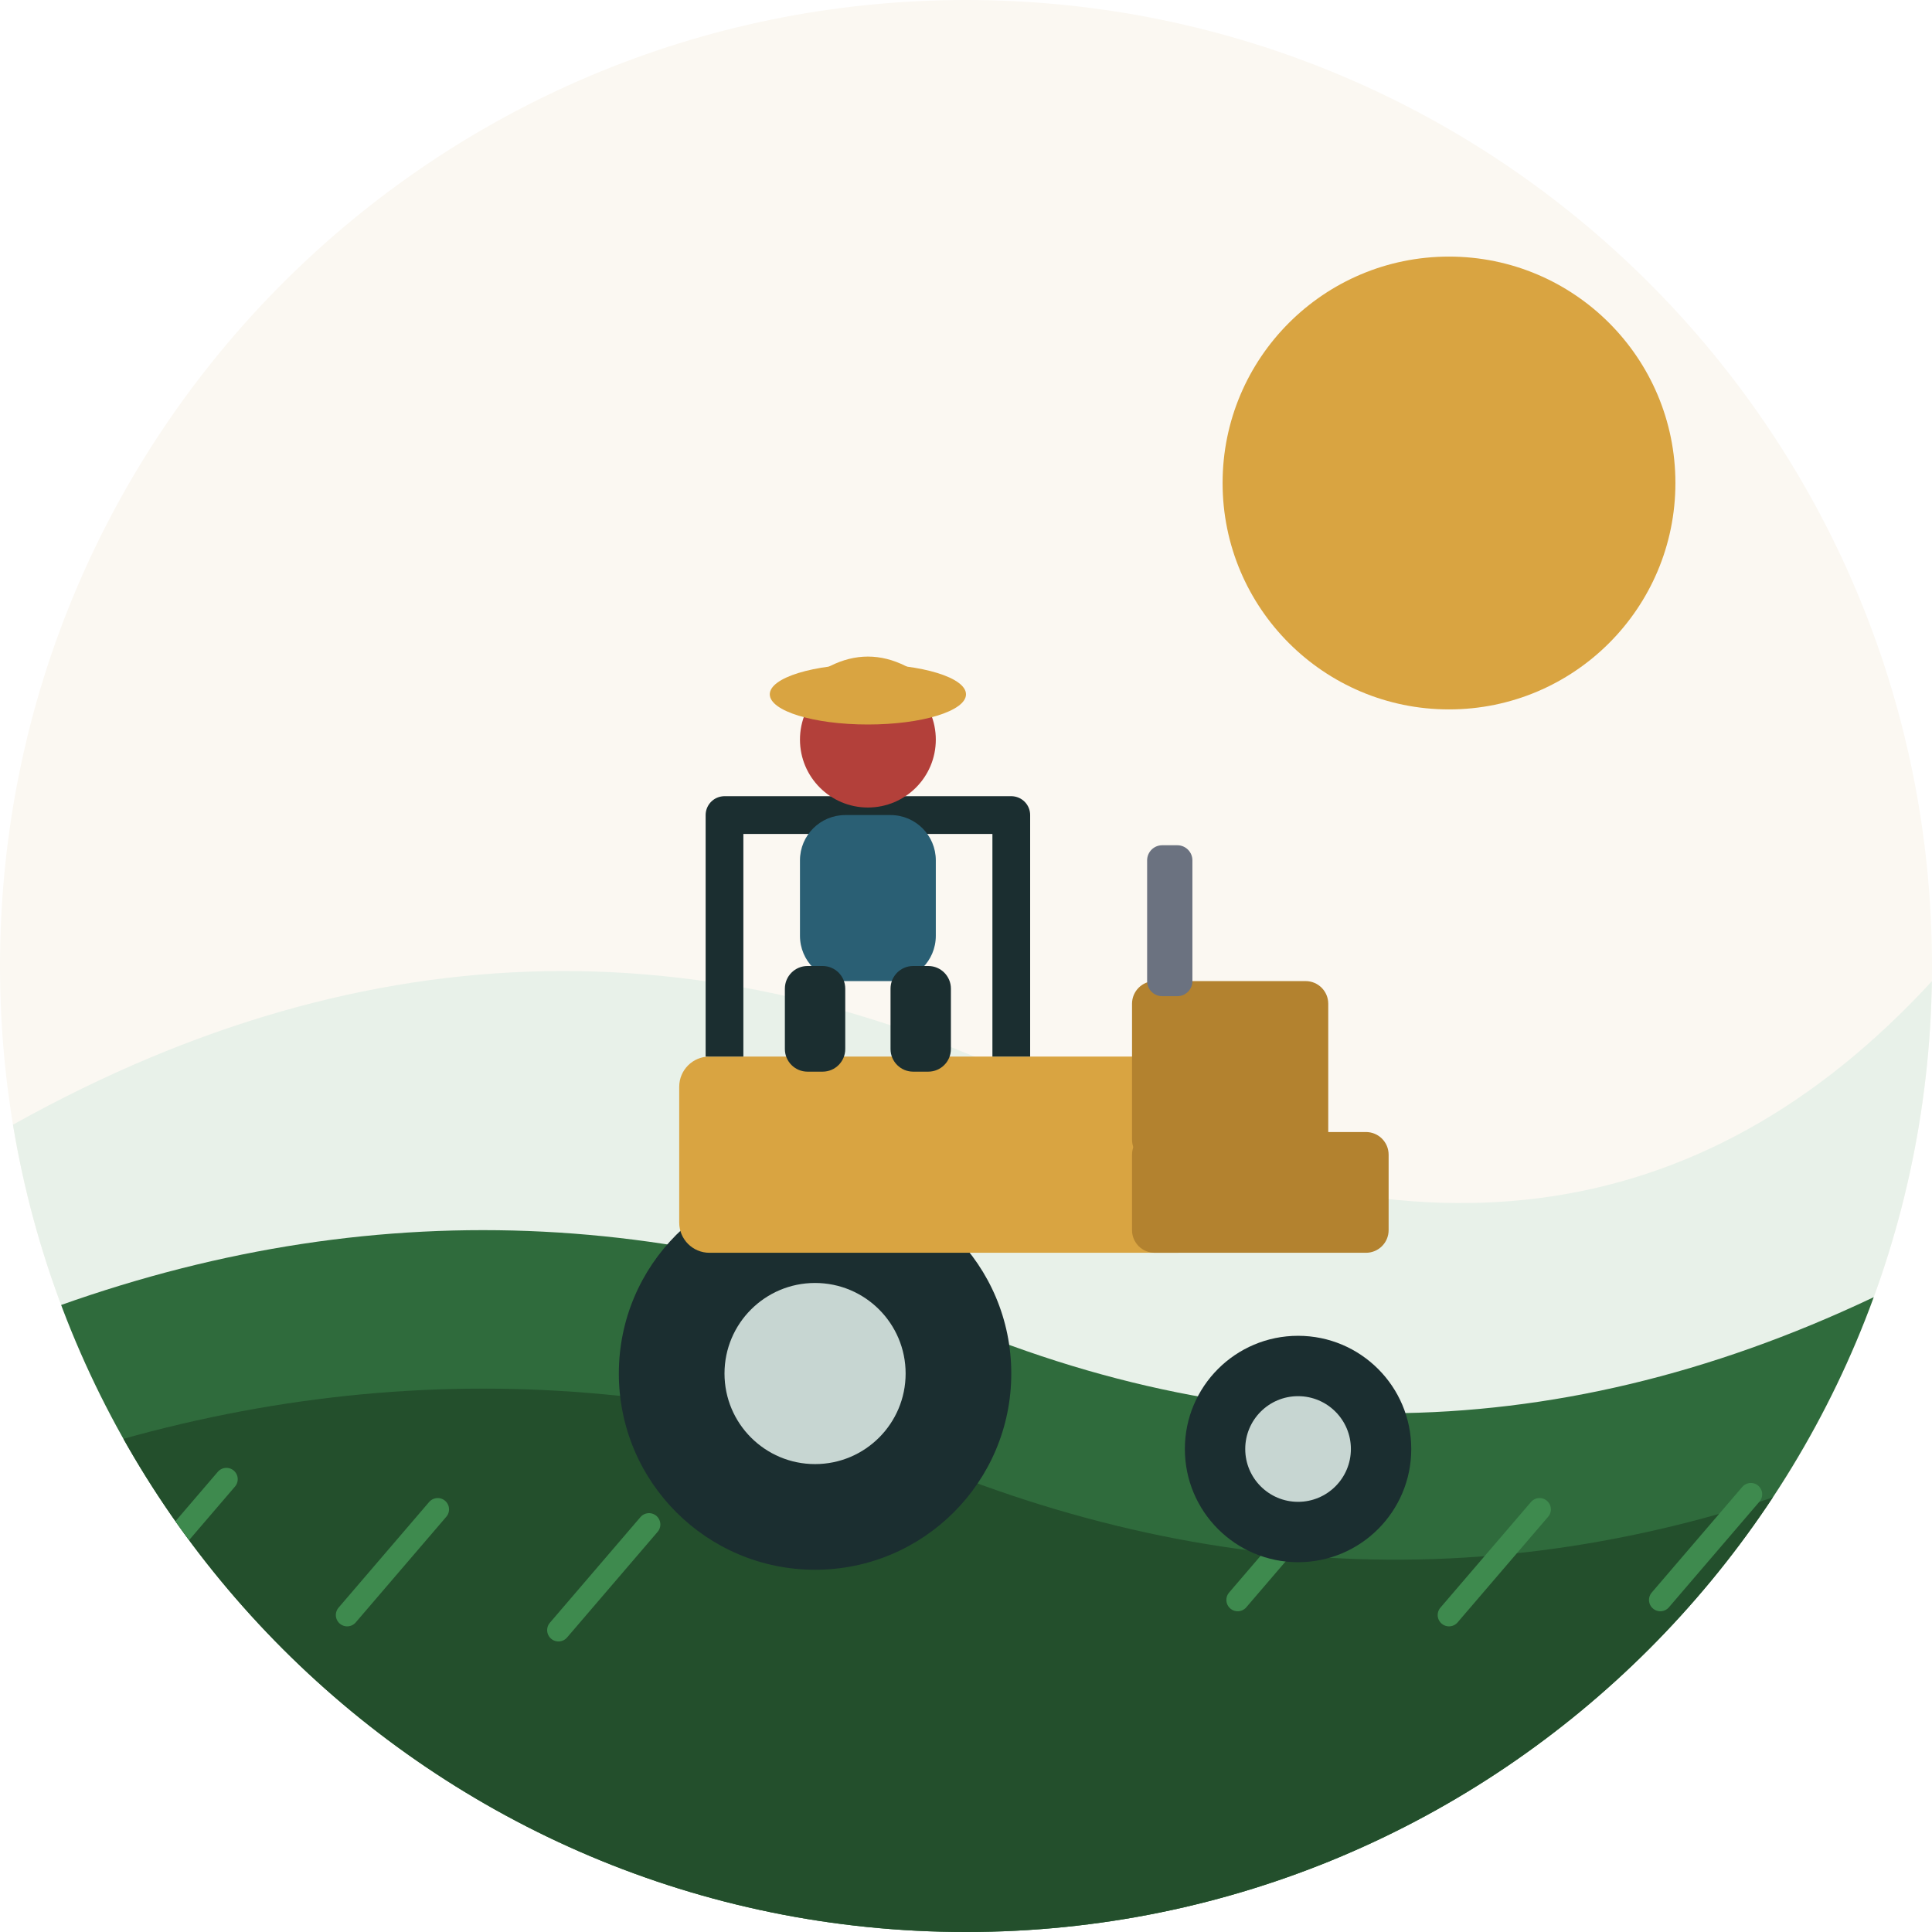
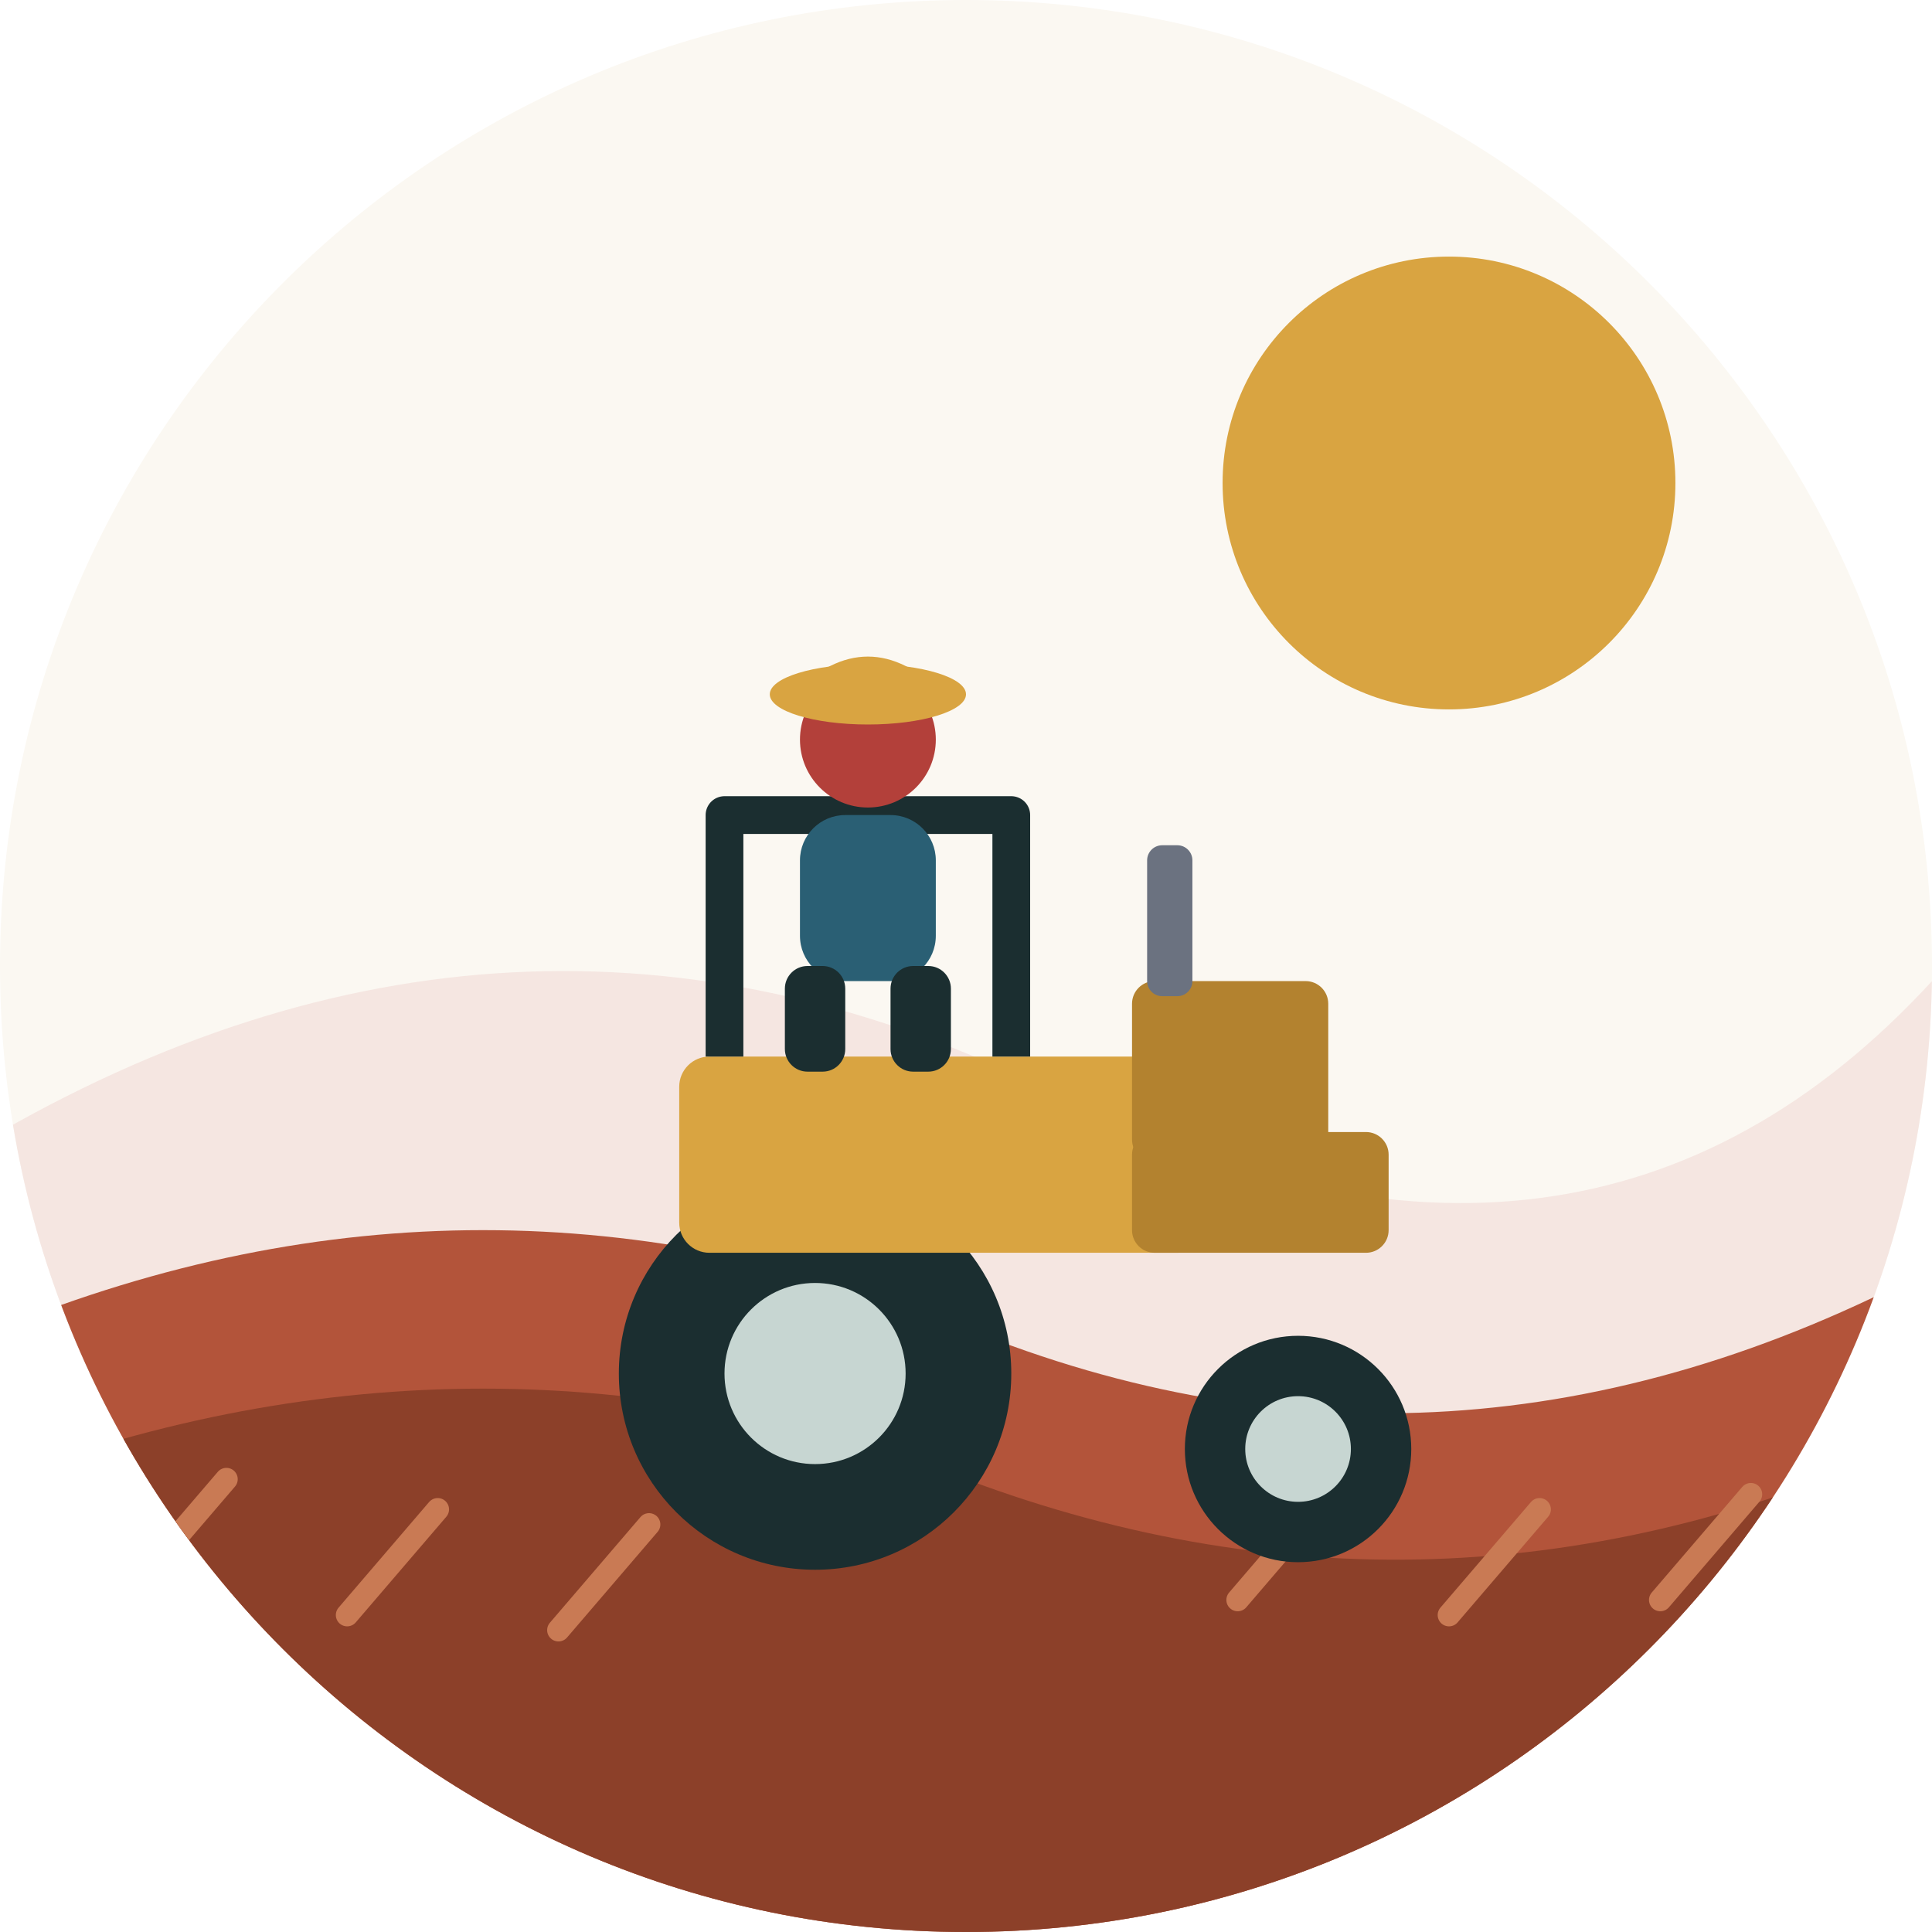
<svg xmlns="http://www.w3.org/2000/svg" width="256" height="256" viewBox="0 0 256 256">
  <defs>
    <clipPath id="circleClip">
      <circle cx="128" cy="128" r="128" />
    </clipPath>
  </defs>
  <g clip-path="url(#circleClip)">
    <rect x="0" y="0" width="256" height="256" fill="#FBF8F2" />
    <circle cx="192" cy="64" r="30" fill="#D9A441" />
-     <path d="M0 150 Q 70 110 140 145 T 256 130 V 256 H 0 Z" fill="#E8F1E9" />
-     <path d="M0 176 Q 64 150 128 176 T 256 168 V 256 H 0 Z" fill="#2F6B3C" />
-     <path d="M0 196 Q 64 172 128 196 T 256 190 V 256 H 0 Z" fill="#234F2C" />
-     <g stroke="#3E8A4E" stroke-width="3" stroke-linecap="round">
+     <path d="M0 150 Q 70 110 140 145 T 256 130 V 256 H 0 Z" fill="#F5E6E1" />
+     <path d="M0 176 Q 64 150 128 176 T 256 168 V 256 H 0 Z" fill="#B3543A" />
+     <path d="M0 196 Q 64 172 128 196 T 256 190 V 256 H 0 Z" fill="#8C4029" />
+     <g stroke="#C97A54" stroke-width="3" stroke-linecap="round">
      <line x1="18" y1="210" x2="30" y2="196" />
      <line x1="46" y1="214" x2="58" y2="200" />
      <line x1="74" y1="216" x2="86" y2="202" />
      <line x1="164" y1="212" x2="176" y2="198" />
      <line x1="192" y1="214" x2="204" y2="200" />
      <line x1="220" y1="212" x2="232" y2="198" />
    </g>
    <g>
      <circle cx="108" cy="182" r="26" fill="#1B2E30" />
      <circle cx="108" cy="182" r="12" fill="#C7D6D2" />
      <circle cx="172" cy="192" r="15" fill="#1B2E30" />
      <circle cx="172" cy="192" r="7" fill="#C7D6D2" />
      <rect x="90" y="140" width="70" height="26" rx="4" fill="#D9A441" />
      <rect x="150" y="150" width="34" height="16" rx="3" fill="#B3822F" />
      <rect x="150" y="130" width="26" height="24" rx="3" fill="#B3822F" />
      <rect x="152" y="112" width="6" height="20" rx="2" fill="#6B7280" />
      <path d="M96 140 L96 108 L134 108 L134 140" fill="none" stroke="#1B2E30" stroke-width="5" stroke-linejoin="round" />
      <circle cx="115" cy="98" r="9" fill="#B3403A" />
      <rect x="106" y="108" width="18" height="22" rx="6" fill="#2A5F74" />
      <rect x="104" y="128" width="8" height="14" rx="3" fill="#1B2E30" />
      <rect x="118" y="128" width="8" height="14" rx="3" fill="#1B2E30" />
      <ellipse cx="115" cy="92" rx="13" ry="4" fill="#D9A441" />
      <path d="M105 92 Q115 82 125 92" fill="#D9A441" />
    </g>
  </g>
</svg>
